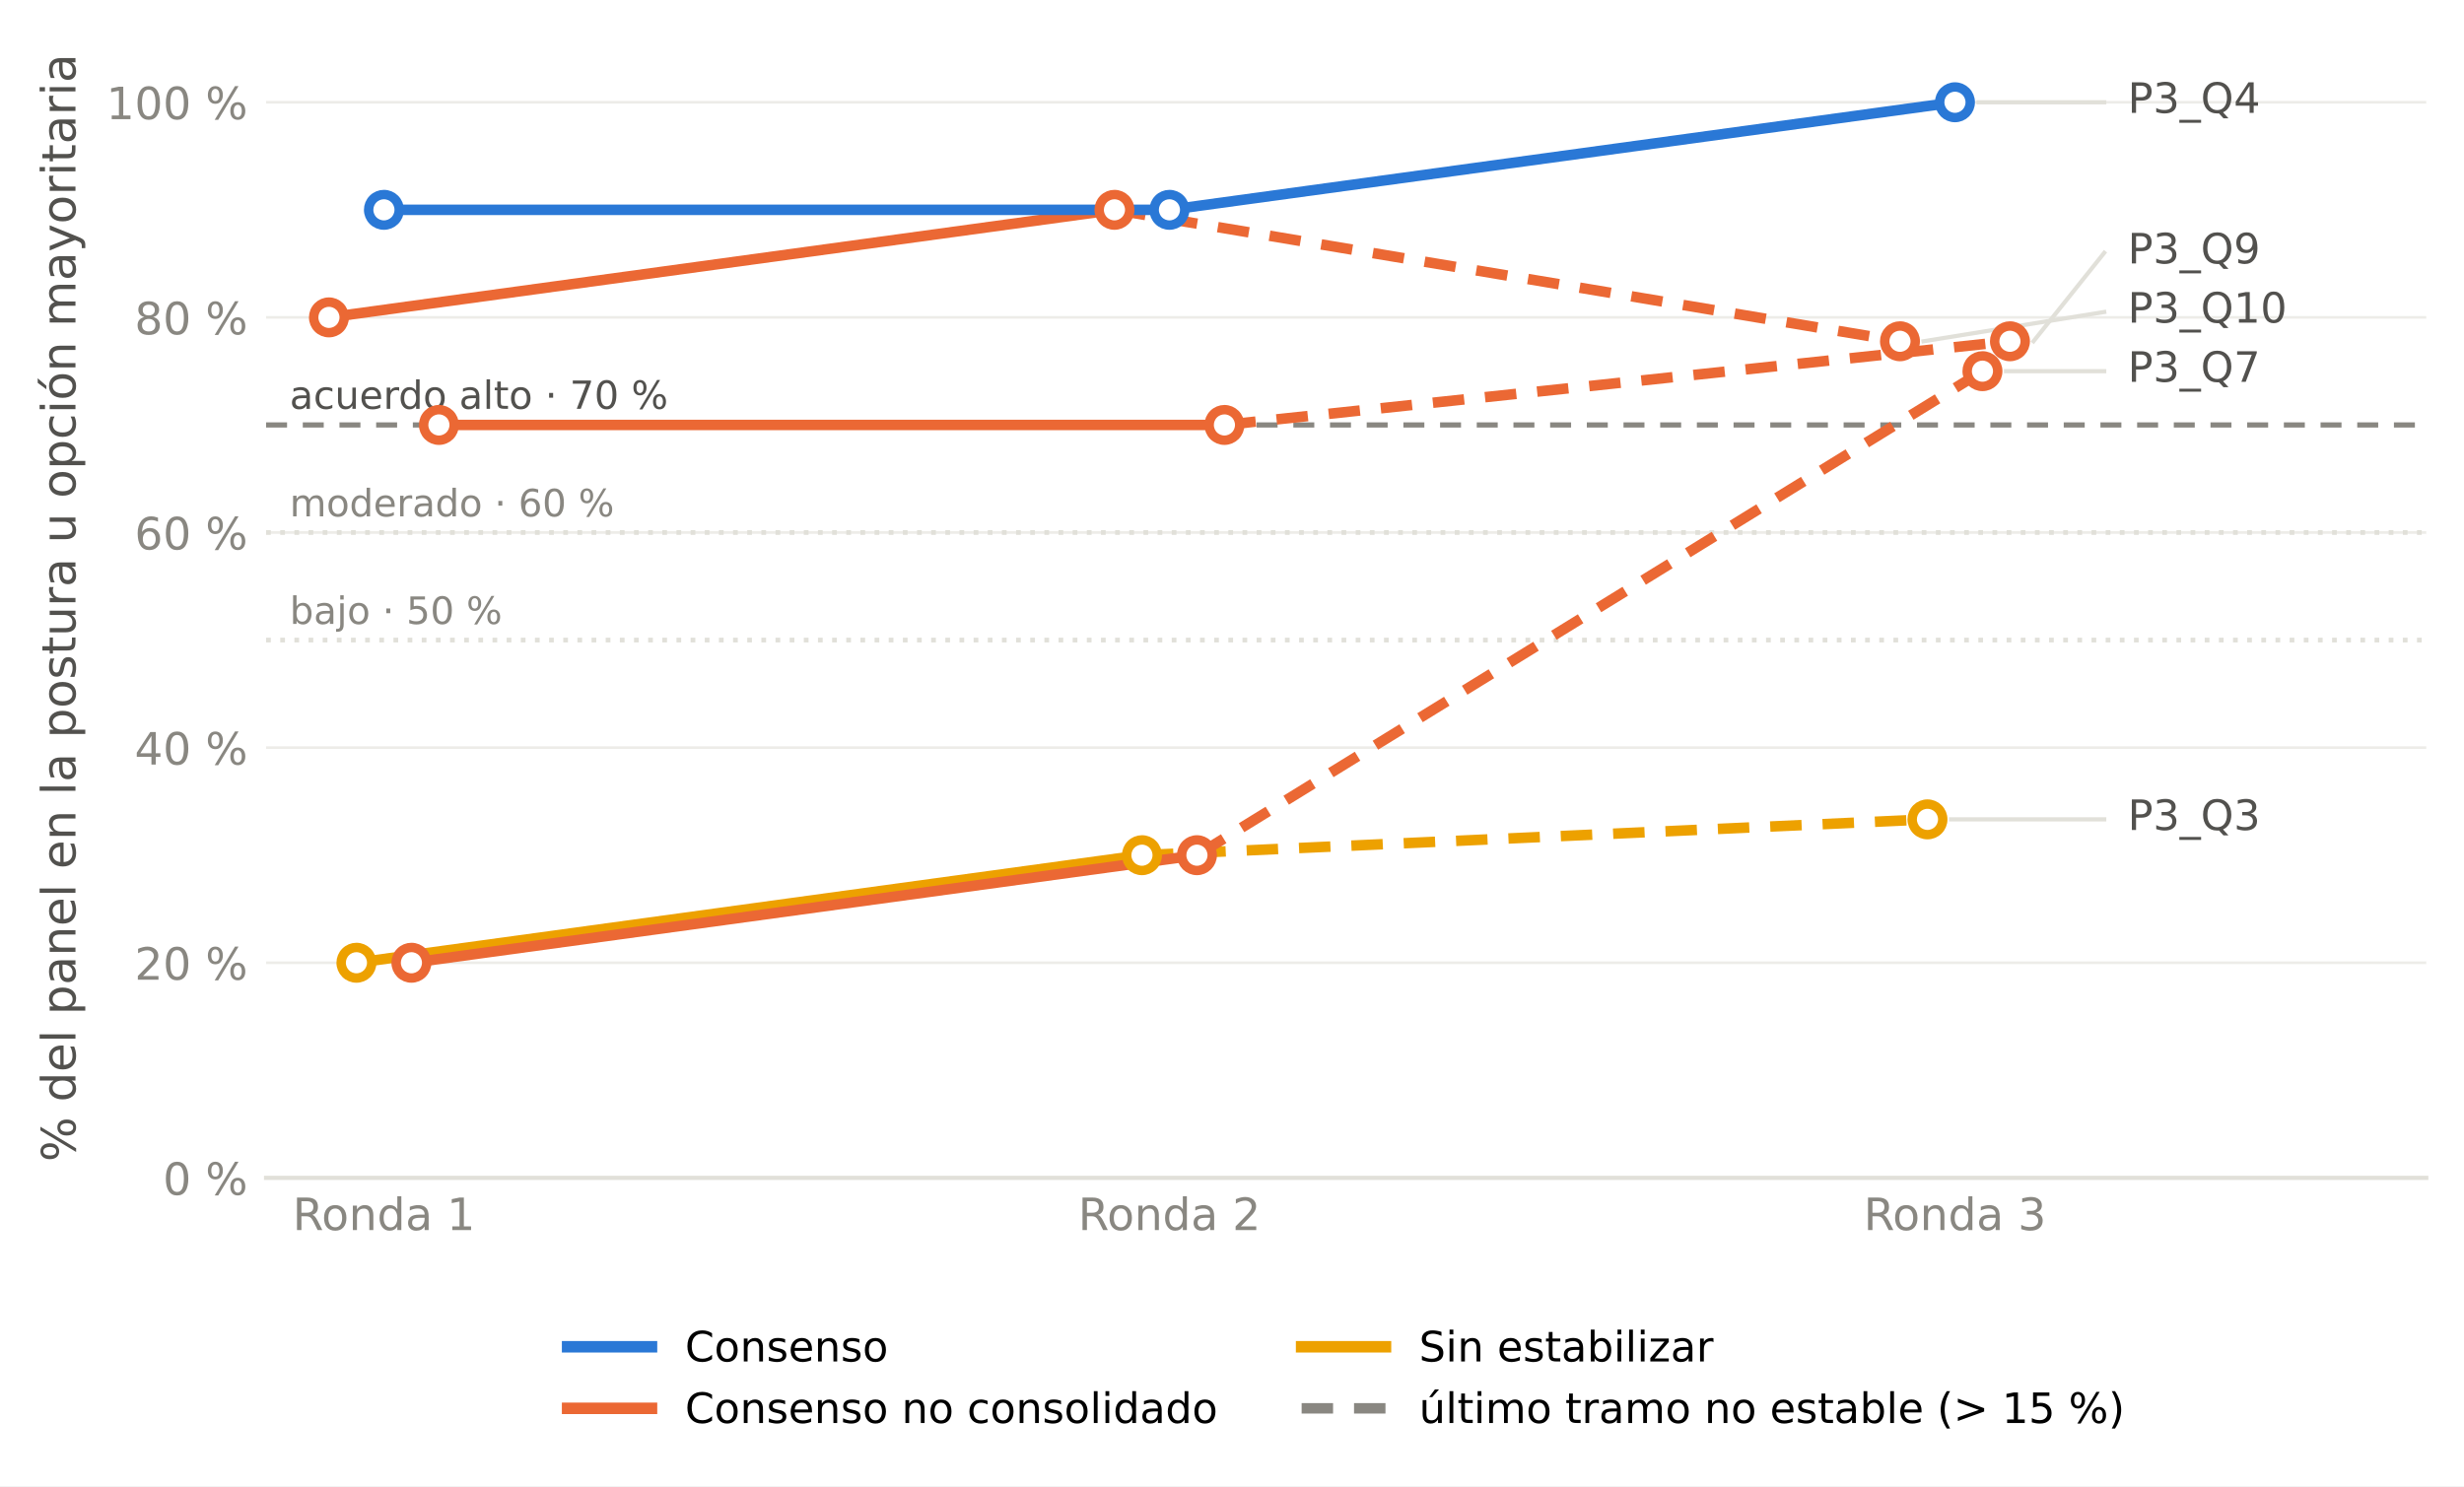
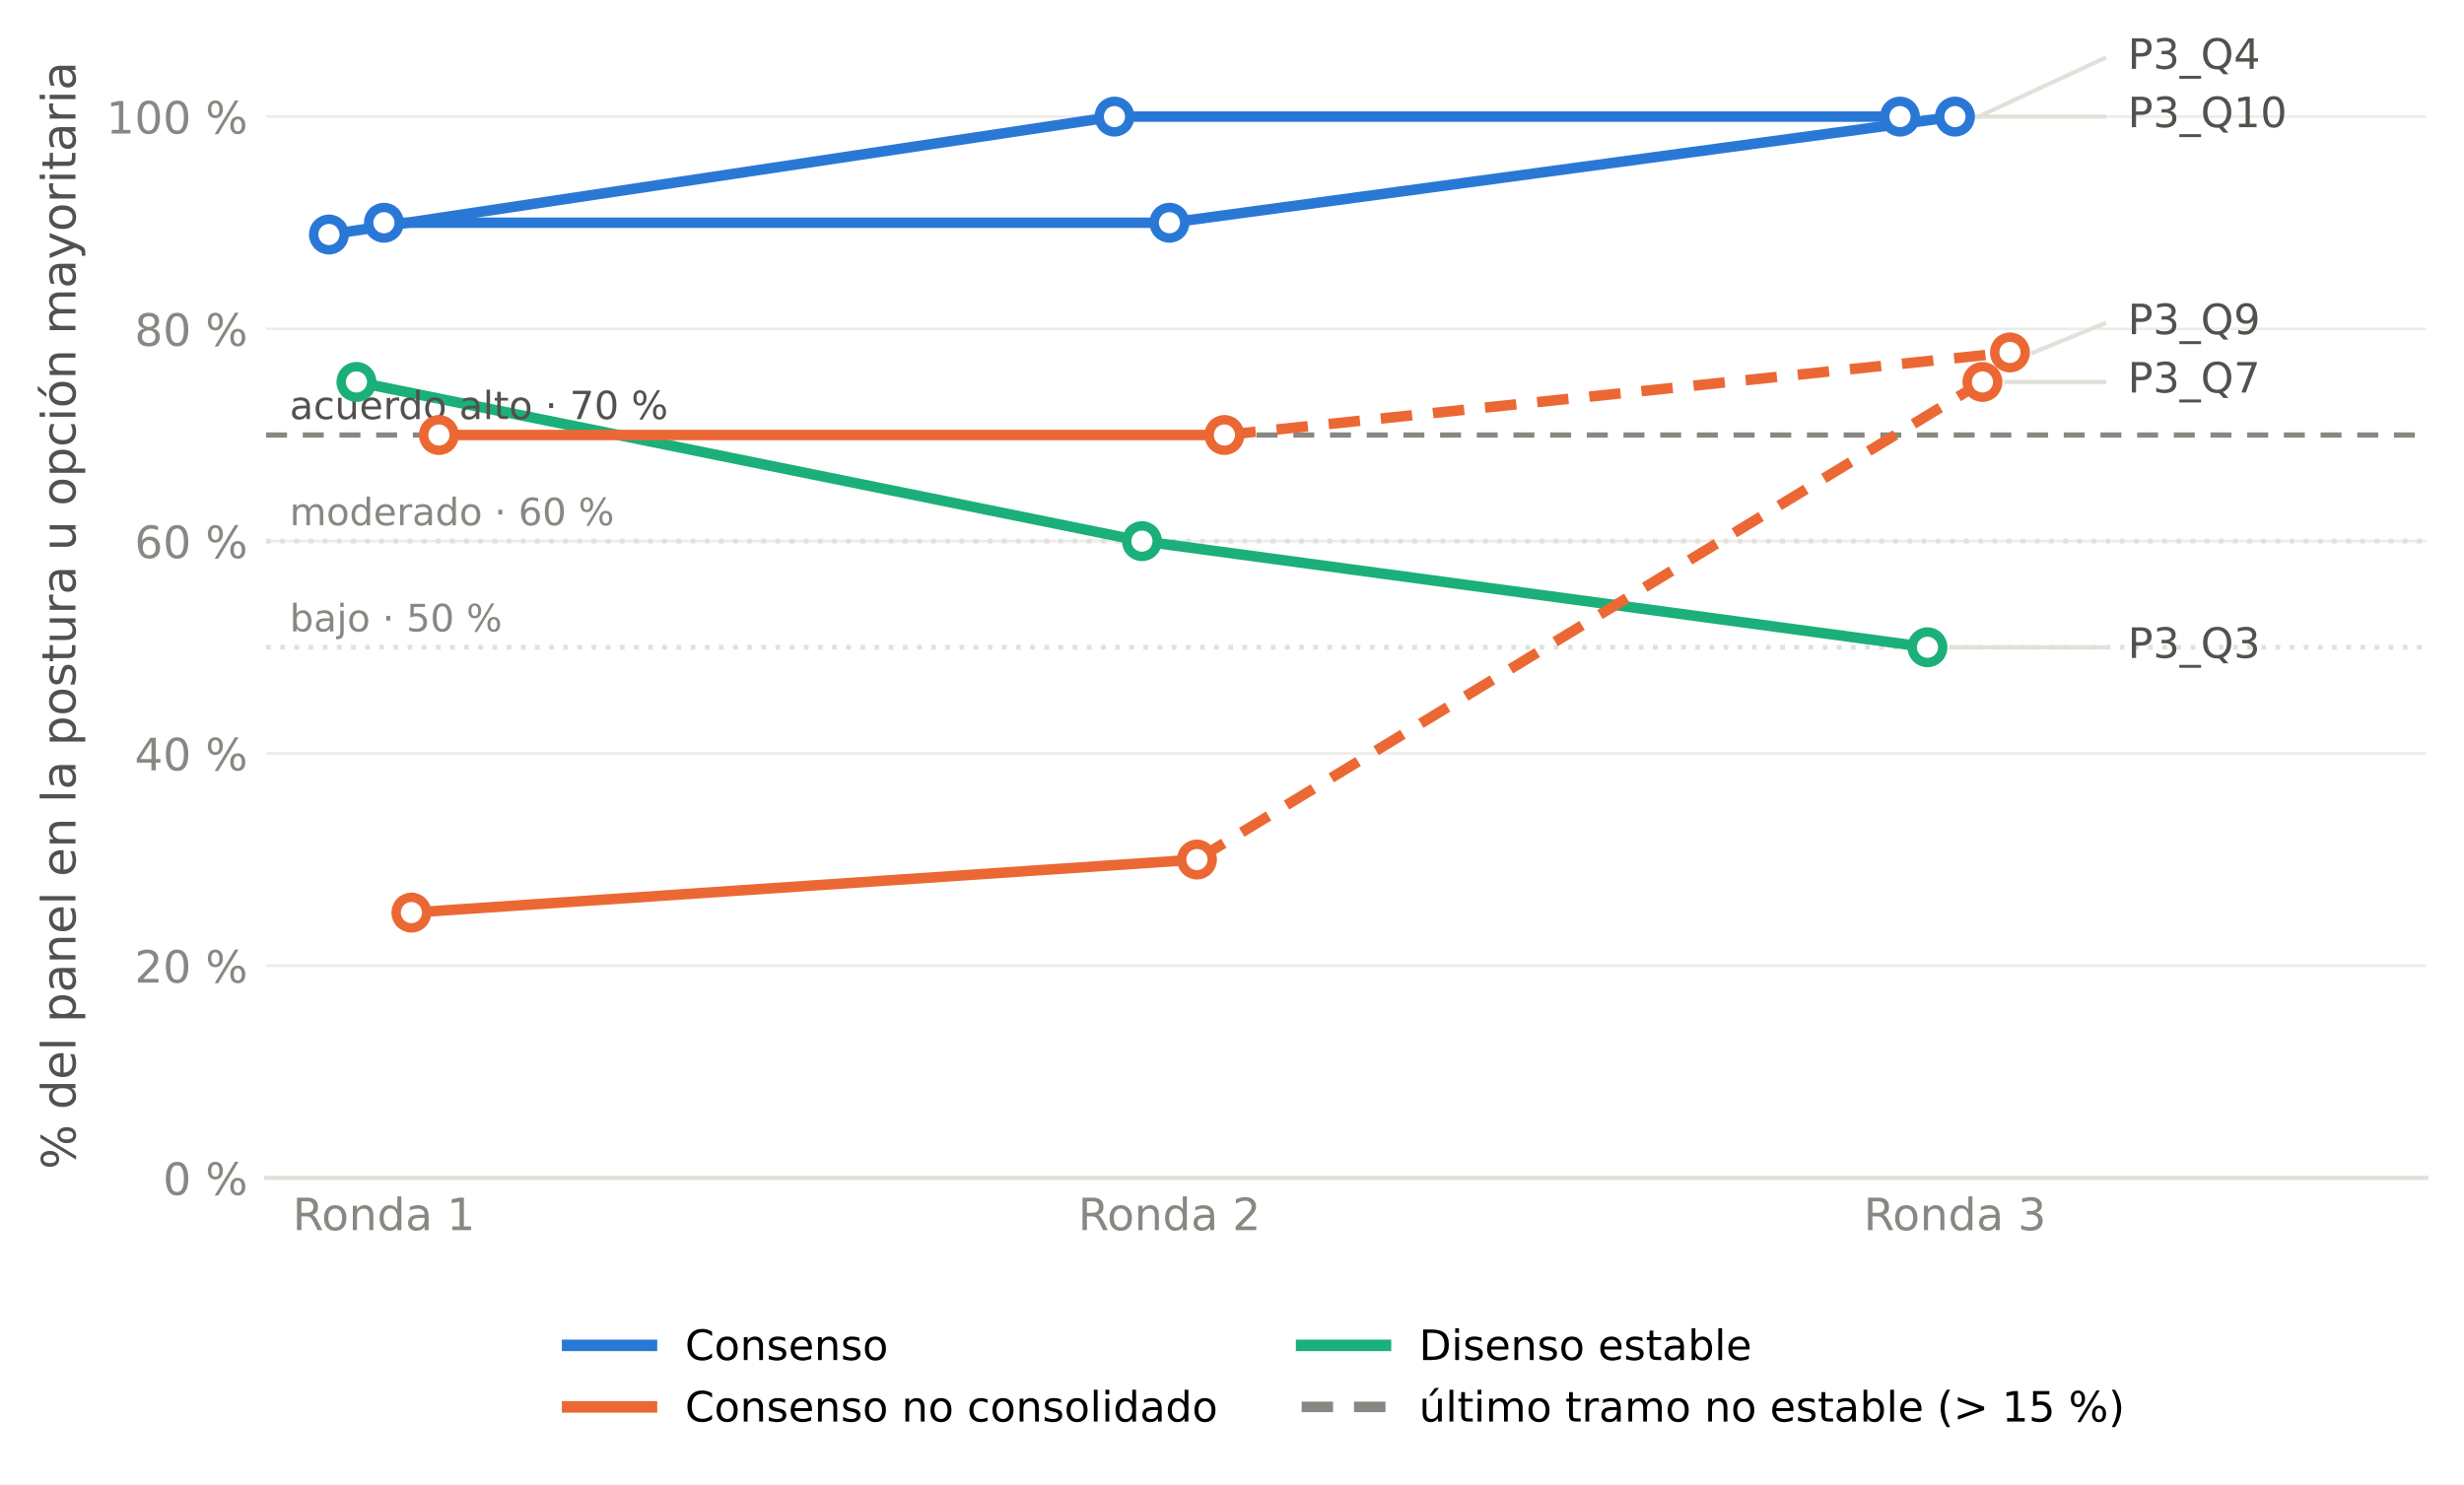
- <svg xmlns="http://www.w3.org/2000/svg" xmlns:xlink="http://www.w3.org/1999/xlink" width="470.142pt" height="283.627pt" viewBox="0 0 470.142 283.627" version="1.1">
+ <svg xmlns="http://www.w3.org/2000/svg" xmlns:xlink="http://www.w3.org/1999/xlink" width="470.142pt" height="283.358pt" viewBox="0 0 470.142 283.358" version="1.1">
  <defs>
    <style type="text/css">*{stroke-linejoin: round; stroke-linecap: butt}</style>
  </defs>
  <g id="figure_1">
    <g id="patch_1">
-       <path d="M 0 283.627  L 470.142 283.627  L 470.142 0  L 0 0  z " style="fill: #ffffff" />
+       <path d="M 0 283.358  L 470.142 283.358  L 470.142 0  L 0 0  z " style="fill: #ffffff" />
    </g>
    <g id="axes_1">
      <g id="patch_2">
-         <path d="M 50.772 224.784  L 462.942 224.784  L 462.942 7.2  L 50.772 7.2  z " style="fill: #ffffff" />
+         <path d="M 50.772 224.803  L 462.942 224.803  L 462.942 10.099  L 50.772 10.099  z " style="fill: #ffffff" />
      </g>
      <g id="matplotlib.axis_1">
        <g id="xtick_1">
          <g id="line2d_1" />
          <g id="text_1">
-             <text style="font-size: 8.5px; font-family: 'DejaVu Sans', 'Helvetica', 'Arial', sans-serif; text-anchor: middle; fill: #898781" x="73.254" y="234.743" transform="rotate(-0 73.25442 234.7427)">Ronda 1</text>
+             <text style="font-size: 8.5px; font-family: 'DejaVu Sans', 'Helvetica', 'Arial', sans-serif; text-anchor: middle; fill: #898781" x="73.254" y="234.762" transform="rotate(-0 73.25442 234.7616)">Ronda 1</text>
          </g>
        </g>
        <g id="xtick_2">
          <g id="line2d_2" />
          <g id="text_2">
-             <text style="font-size: 8.5px; font-family: 'DejaVu Sans', 'Helvetica', 'Arial', sans-serif; text-anchor: middle; fill: #898781" x="223.134" y="234.743" transform="rotate(-0 223.1344 234.7427)">Ronda 2</text>
+             <text style="font-size: 8.5px; font-family: 'DejaVu Sans', 'Helvetica', 'Arial', sans-serif; text-anchor: middle; fill: #898781" x="223.134" y="234.762" transform="rotate(-0 223.1344 234.7616)">Ronda 2</text>
          </g>
        </g>
        <g id="xtick_3">
          <g id="line2d_3" />
          <g id="text_3">
-             <text style="font-size: 8.5px; font-family: 'DejaVu Sans', 'Helvetica', 'Arial', sans-serif; text-anchor: middle; fill: #898781" x="373.014" y="234.743" transform="rotate(-0 373.0144 234.7427)">Ronda 3</text>
+             <text style="font-size: 8.5px; font-family: 'DejaVu Sans', 'Helvetica', 'Arial', sans-serif; text-anchor: middle; fill: #898781" x="373.014" y="234.762" transform="rotate(-0 373.0144 234.7616)">Ronda 3</text>
          </g>
        </g>
      </g>
      <g id="matplotlib.axis_2">
        <g id="ytick_1">
          <g id="line2d_4">
-             <path d="M 50.772 224.784  L 462.942 224.784  " clip-path="url(#p28c684fca5)" style="fill: none; stroke: #e1e0d9; stroke-opacity: 0.6; stroke-width: 0.5; stroke-linecap: square" />
+             <path d="M 50.772 224.803  L 462.942 224.803  " clip-path="url(#pb20390ea40)" style="fill: none; stroke: #e1e0d9; stroke-opacity: 0.6; stroke-width: 0.5; stroke-linecap: square" />
          </g>
          <g id="line2d_5" />
          <g id="text_4">
-             <text style="font-size: 8.5px; font-family: 'DejaVu Sans', 'Helvetica', 'Arial', sans-serif; text-anchor: end; fill: #898781" x="47.272" y="228.013" transform="rotate(-0 47.27242 228.0133)">0 %</text>
+             <text style="font-size: 8.5px; font-family: 'DejaVu Sans', 'Helvetica', 'Arial', sans-serif; text-anchor: end; fill: #898781" x="47.272" y="228.032" transform="rotate(-0 47.27242 228.0322)">0 %</text>
          </g>
        </g>
        <g id="ytick_2">
          <g id="line2d_6">
-             <path d="M 50.772 183.73  L 462.942 183.73  " clip-path="url(#p28c684fca5)" style="fill: none; stroke: #e1e0d9; stroke-opacity: 0.6; stroke-width: 0.5; stroke-linecap: square" />
+             <path d="M 50.772 184.293  L 462.942 184.293  " clip-path="url(#pb20390ea40)" style="fill: none; stroke: #e1e0d9; stroke-opacity: 0.6; stroke-width: 0.5; stroke-linecap: square" />
          </g>
          <g id="line2d_7" />
          <g id="text_5">
-             <text style="font-size: 8.5px; font-family: 'DejaVu Sans', 'Helvetica', 'Arial', sans-serif; text-anchor: end; fill: #898781" x="47.272" y="186.96" transform="rotate(-0 47.27242 186.9598)">20 %</text>
+             <text style="font-size: 8.5px; font-family: 'DejaVu Sans', 'Helvetica', 'Arial', sans-serif; text-anchor: end; fill: #898781" x="47.272" y="187.522" transform="rotate(-0 47.27242 187.5221)">20 %</text>
          </g>
        </g>
        <g id="ytick_3">
          <g id="line2d_8">
-             <path d="M 50.772 142.677  L 462.942 142.677  " clip-path="url(#p28c684fca5)" style="fill: none; stroke: #e1e0d9; stroke-opacity: 0.6; stroke-width: 0.5; stroke-linecap: square" />
+             <path d="M 50.772 143.783  L 462.942 143.783  " clip-path="url(#pb20390ea40)" style="fill: none; stroke: #e1e0d9; stroke-opacity: 0.6; stroke-width: 0.5; stroke-linecap: square" />
          </g>
          <g id="line2d_9" />
          <g id="text_6">
-             <text style="font-size: 8.5px; font-family: 'DejaVu Sans', 'Helvetica', 'Arial', sans-serif; text-anchor: end; fill: #898781" x="47.272" y="145.906" transform="rotate(-0 47.27242 145.9062)">40 %</text>
+             <text style="font-size: 8.5px; font-family: 'DejaVu Sans', 'Helvetica', 'Arial', sans-serif; text-anchor: end; fill: #898781" x="47.272" y="147.012" transform="rotate(-0 47.27242 147.0119)">40 %</text>
          </g>
        </g>
        <g id="ytick_4">
          <g id="line2d_10">
-             <path d="M 50.772 101.623  L 462.942 101.623  " clip-path="url(#p28c684fca5)" style="fill: none; stroke: #e1e0d9; stroke-opacity: 0.6; stroke-width: 0.5; stroke-linecap: square" />
+             <path d="M 50.772 103.272  L 462.942 103.272  " clip-path="url(#pb20390ea40)" style="fill: none; stroke: #e1e0d9; stroke-opacity: 0.6; stroke-width: 0.5; stroke-linecap: square" />
          </g>
          <g id="line2d_11" />
          <g id="text_7">
-             <text style="font-size: 8.5px; font-family: 'DejaVu Sans', 'Helvetica', 'Arial', sans-serif; text-anchor: end; fill: #898781" x="47.272" y="104.853" transform="rotate(-0 47.27242 104.8526)">60 %</text>
+             <text style="font-size: 8.5px; font-family: 'DejaVu Sans', 'Helvetica', 'Arial', sans-serif; text-anchor: end; fill: #898781" x="47.272" y="106.502" transform="rotate(-0 47.27242 106.5018)">60 %</text>
          </g>
        </g>
        <g id="ytick_5">
          <g id="line2d_12">
-             <path d="M 50.772 60.57  L 462.942 60.57  " clip-path="url(#p28c684fca5)" style="fill: none; stroke: #e1e0d9; stroke-opacity: 0.6; stroke-width: 0.5; stroke-linecap: square" />
+             <path d="M 50.772 62.762  L 462.942 62.762  " clip-path="url(#pb20390ea40)" style="fill: none; stroke: #e1e0d9; stroke-opacity: 0.6; stroke-width: 0.5; stroke-linecap: square" />
          </g>
          <g id="line2d_13" />
          <g id="text_8">
-             <text style="font-size: 8.5px; font-family: 'DejaVu Sans', 'Helvetica', 'Arial', sans-serif; text-anchor: end; fill: #898781" x="47.272" y="63.799" transform="rotate(-0 47.27242 63.799)">80 %</text>
+             <text style="font-size: 8.5px; font-family: 'DejaVu Sans', 'Helvetica', 'Arial', sans-serif; text-anchor: end; fill: #898781" x="47.272" y="65.992" transform="rotate(-0 47.27242 65.99165)">80 %</text>
          </g>
        </g>
        <g id="ytick_6">
          <g id="line2d_14">
-             <path d="M 50.772 19.516  L 462.942 19.516  " clip-path="url(#p28c684fca5)" style="fill: none; stroke: #e1e0d9; stroke-opacity: 0.6; stroke-width: 0.5; stroke-linecap: square" />
+             <path d="M 50.772 22.252  L 462.942 22.252  " clip-path="url(#pb20390ea40)" style="fill: none; stroke: #e1e0d9; stroke-opacity: 0.6; stroke-width: 0.5; stroke-linecap: square" />
          </g>
          <g id="line2d_15" />
          <g id="text_9">
-             <text style="font-size: 8.5px; font-family: 'DejaVu Sans', 'Helvetica', 'Arial', sans-serif; text-anchor: end; fill: #898781" x="47.272" y="22.745" transform="rotate(-0 47.27242 22.74541)">100 %</text>
+             <text style="font-size: 8.5px; font-family: 'DejaVu Sans', 'Helvetica', 'Arial', sans-serif; text-anchor: end; fill: #898781" x="47.272" y="25.482" transform="rotate(-0 47.27242 25.4815)">100 %</text>
          </g>
        </g>
        <g id="text_10">
-           <text style="font-size: 9px; font-family: 'DejaVu Sans', 'Helvetica', 'Arial', sans-serif; text-anchor: middle; fill: #52514e" x="14.399" y="115.992" transform="rotate(-90 14.39859 115.992)">% del panel en la postura u opción mayoritaria</text>
+           <text style="font-size: 9px; font-family: 'DejaVu Sans', 'Helvetica', 'Arial', sans-serif; text-anchor: middle; fill: #52514e" x="14.399" y="117.451" transform="rotate(-90 14.39859 117.451)">% del panel en la postura u opción mayoritaria</text>
        </g>
      </g>
      <g id="line2d_16">
-         <path d="M 50.772 81.096  L 462.942 81.096  " clip-path="url(#p28c684fca5)" style="fill: none; stroke-dasharray: 4,3; stroke-dashoffset: 0; stroke: #898781" />
+         <path d="M 50.772 83.017  L 462.942 83.017  " clip-path="url(#pb20390ea40)" style="fill: none; stroke-dasharray: 4,3; stroke-dashoffset: 0; stroke: #898781" />
      </g>
      <g id="line2d_17">
-         <path d="M 50.772 101.623  L 462.942 101.623  " clip-path="url(#p28c684fca5)" style="fill: none; stroke-dasharray: 0.9,1.8; stroke-dashoffset: 0; stroke: #e1e0d9; stroke-width: 0.9" />
+         <path d="M 50.772 103.272  L 462.942 103.272  " clip-path="url(#pb20390ea40)" style="fill: none; stroke-dasharray: 0.9,1.8; stroke-dashoffset: 0; stroke: #e1e0d9; stroke-width: 0.9" />
      </g>
      <g id="line2d_18">
-         <path d="M 50.772 122.15  L 462.942 122.15  " clip-path="url(#p28c684fca5)" style="fill: none; stroke-dasharray: 0.9,1.8; stroke-dashoffset: 0; stroke: #e1e0d9; stroke-width: 0.9" />
+         <path d="M 50.772 123.528  L 462.942 123.528  " clip-path="url(#pb20390ea40)" style="fill: none; stroke-dasharray: 0.9,1.8; stroke-dashoffset: 0; stroke: #e1e0d9; stroke-width: 0.9" />
      </g>
      <g id="line2d_19">
-         <path d="M 372.265 156.368  L 401.492 156.368  " clip-path="url(#p28c684fca5)" style="fill: none; stroke: #e1e0d9; stroke-width: 0.8; stroke-linecap: square" />
+         <path d="M 372.265 123.528  L 401.492 123.528  " clip-path="url(#pb20390ea40)" style="fill: none; stroke: #e1e0d9; stroke-width: 0.8; stroke-linecap: square" />
      </g>
      <g id="line2d_20">
-         <path d="M 382.757 70.833  L 401.492 70.833  " clip-path="url(#p28c684fca5)" style="fill: none; stroke: #e1e0d9; stroke-width: 0.8; stroke-linecap: square" />
+         <path d="M 382.757 72.89  L 401.492 72.89  " clip-path="url(#pb20390ea40)" style="fill: none; stroke: #e1e0d9; stroke-width: 0.8; stroke-linecap: square" />
      </g>
      <g id="line2d_21">
-         <path d="M 367.019 65.127  L 401.492 59.543  " clip-path="url(#p28c684fca5)" style="fill: none; stroke: #e1e0d9; stroke-width: 0.8; stroke-linecap: square" />
+         <path d="M 388.002 67.259  L 401.492 61.75  " clip-path="url(#pb20390ea40)" style="fill: none; stroke: #e1e0d9; stroke-width: 0.8; stroke-linecap: square" />
      </g>
      <g id="line2d_22">
-         <path d="M 388.002 65.127  L 401.492 48.254  " clip-path="url(#p28c684fca5)" style="fill: none; stroke: #e1e0d9; stroke-width: 0.8; stroke-linecap: square" />
+         <path d="M 367.019 22.252  L 401.492 22.252  " clip-path="url(#pb20390ea40)" style="fill: none; stroke: #e1e0d9; stroke-width: 0.8; stroke-linecap: square" />
      </g>
      <g id="line2d_23">
-         <path d="M 377.511 19.516  L 401.492 19.516  " clip-path="url(#p28c684fca5)" style="fill: none; stroke: #e1e0d9; stroke-width: 0.8; stroke-linecap: square" />
+         <path d="M 377.511 22.252  L 401.492 11.112  " clip-path="url(#pb20390ea40)" style="fill: none; stroke: #e1e0d9; stroke-width: 0.8; stroke-linecap: square" />
      </g>
      <g id="patch_3">
-         <path d="M 50.772 224.784  L 462.942 224.784  " style="fill: none; stroke: #e1e0d9; stroke-width: 0.8; stroke-linejoin: miter; stroke-linecap: square" />
+         <path d="M 50.772 224.803  L 462.942 224.803  " style="fill: none; stroke: #e1e0d9; stroke-width: 0.8; stroke-linejoin: miter; stroke-linecap: square" />
      </g>
      <g id="line2d_24">
-         <path d="M 62.763 60.57  L 212.643 40.043  " clip-path="url(#p28c684fca5)" style="fill: none; stroke: #eb6834; stroke-width: 2; stroke-linecap: square" />
+         <path d="M 62.763 44.756  L 212.643 22.252  " clip-path="url(#pb20390ea40)" style="fill: none; stroke: #2a78d6; stroke-width: 2; stroke-linecap: square" />
      </g>
      <g id="line2d_25">
-         <path d="M 212.643 40.043  L 362.523 65.127  " clip-path="url(#p28c684fca5)" style="fill: none; stroke-dasharray: 6,4; stroke-dashoffset: 0; stroke: #eb6834; stroke-width: 2" />
+         <path d="M 212.643 22.252  L 362.523 22.252  " clip-path="url(#pb20390ea40)" style="fill: none; stroke: #2a78d6; stroke-width: 2; stroke-linecap: square" />
      </g>
      <g id="line2d_26">
-         <path d="M 68.009 183.73  L 217.889 163.204  " clip-path="url(#p28c684fca5)" style="fill: none; stroke: #eda100; stroke-width: 2; stroke-linecap: square" />
+         <path d="M 68.009 72.89  L 217.889 103.272  " clip-path="url(#pb20390ea40)" style="fill: none; stroke: #1baf7a; stroke-width: 2; stroke-linecap: square" />
      </g>
      <g id="line2d_27">
-         <path d="M 217.889 163.204  L 367.769 156.368  " clip-path="url(#p28c684fca5)" style="fill: none; stroke-dasharray: 6,4; stroke-dashoffset: 0; stroke: #eda100; stroke-width: 2" />
+         <path d="M 217.889 103.272  L 367.769 123.528  " clip-path="url(#pb20390ea40)" style="fill: none; stroke: #1baf7a; stroke-width: 2; stroke-linecap: square" />
      </g>
      <g id="line2d_28">
-         <path d="M 73.254 40.043  L 223.134 40.043  " clip-path="url(#p28c684fca5)" style="fill: none; stroke: #2a78d6; stroke-width: 2; stroke-linecap: square" />
+         <path d="M 73.254 42.507  L 223.134 42.507  " clip-path="url(#pb20390ea40)" style="fill: none; stroke: #2a78d6; stroke-width: 2; stroke-linecap: square" />
      </g>
      <g id="line2d_29">
-         <path d="M 223.134 40.043  L 373.014 19.516  " clip-path="url(#p28c684fca5)" style="fill: none; stroke: #2a78d6; stroke-width: 2; stroke-linecap: square" />
+         <path d="M 223.134 42.507  L 373.014 22.252  " clip-path="url(#pb20390ea40)" style="fill: none; stroke: #2a78d6; stroke-width: 2; stroke-linecap: square" />
      </g>
      <g id="line2d_30">
-         <path d="M 78.5 183.73  L 228.38 163.204  " clip-path="url(#p28c684fca5)" style="fill: none; stroke: #eb6834; stroke-width: 2; stroke-linecap: square" />
+         <path d="M 78.5 174.165  L 228.38 164.038  " clip-path="url(#pb20390ea40)" style="fill: none; stroke: #eb6834; stroke-width: 2; stroke-linecap: square" />
      </g>
      <g id="line2d_31">
-         <path d="M 228.38 163.204  L 378.26 70.833  " clip-path="url(#p28c684fca5)" style="fill: none; stroke-dasharray: 6,4; stroke-dashoffset: 0; stroke: #eb6834; stroke-width: 2" />
+         <path d="M 228.38 164.038  L 378.26 72.89  " clip-path="url(#pb20390ea40)" style="fill: none; stroke-dasharray: 6,4; stroke-dashoffset: 0; stroke: #eb6834; stroke-width: 2" />
      </g>
      <g id="line2d_32">
-         <path d="M 83.746 81.096  L 233.626 81.096  " clip-path="url(#p28c684fca5)" style="fill: none; stroke: #eb6834; stroke-width: 2; stroke-linecap: square" />
+         <path d="M 83.746 83.017  L 233.626 83.017  " clip-path="url(#pb20390ea40)" style="fill: none; stroke: #eb6834; stroke-width: 2; stroke-linecap: square" />
      </g>
      <g id="line2d_33">
-         <path d="M 233.626 81.096  L 383.506 65.127  " clip-path="url(#p28c684fca5)" style="fill: none; stroke-dasharray: 6,4; stroke-dashoffset: 0; stroke: #eb6834; stroke-width: 2" />
+         <path d="M 233.626 83.017  L 383.506 67.259  " clip-path="url(#pb20390ea40)" style="fill: none; stroke-dasharray: 6,4; stroke-dashoffset: 0; stroke: #eb6834; stroke-width: 2" />
      </g>
      <g id="text_11">
-         <text style="font-size: 8px; font-family: 'DejaVu Sans', 'Helvetica', 'Arial', sans-serif; text-anchor: start; fill: #52514e" x="405.988" y="158.394" transform="rotate(-0 405.988 158.3938)">P3_Q3</text>
+         <text style="font-size: 8px; font-family: 'DejaVu Sans', 'Helvetica', 'Arial', sans-serif; text-anchor: start; fill: #52514e" x="405.988" y="125.553" transform="rotate(-0 405.988 125.5532)">P3_Q3</text>
      </g>
      <g id="text_12">
-         <text style="font-size: 8px; font-family: 'DejaVu Sans', 'Helvetica', 'Arial', sans-serif; text-anchor: start; fill: #52514e" x="405.988" y="72.859" transform="rotate(-0 405.988 72.85868)">P3_Q7</text>
+         <text style="font-size: 8px; font-family: 'DejaVu Sans', 'Helvetica', 'Arial', sans-serif; text-anchor: start; fill: #52514e" x="405.988" y="74.915" transform="rotate(-0 405.988 74.91548)">P3_Q7</text>
      </g>
      <g id="text_13">
-         <text style="font-size: 8px; font-family: 'DejaVu Sans', 'Helvetica', 'Arial', sans-serif; text-anchor: start; fill: #52514e" x="405.988" y="61.569" transform="rotate(-0 405.988 61.56895)">P3_Q10</text>
+         <text style="font-size: 8px; font-family: 'DejaVu Sans', 'Helvetica', 'Arial', sans-serif; text-anchor: start; fill: #52514e" x="405.988" y="63.775" transform="rotate(-0 405.988 63.77519)">P3_Q9</text>
      </g>
      <g id="text_14">
-         <text style="font-size: 8px; font-family: 'DejaVu Sans', 'Helvetica', 'Arial', sans-serif; text-anchor: start; fill: #52514e" x="405.988" y="50.279" transform="rotate(-0 405.988 50.27921)">P3_Q9</text>
+         <text style="font-size: 8px; font-family: 'DejaVu Sans', 'Helvetica', 'Arial', sans-serif; text-anchor: start; fill: #52514e" x="405.988" y="24.278" transform="rotate(-0 405.988 24.27779)">P3_Q10</text>
      </g>
      <g id="text_15">
-         <text style="font-size: 8px; font-family: 'DejaVu Sans', 'Helvetica', 'Arial', sans-serif; text-anchor: start; fill: #52514e" x="405.988" y="21.542" transform="rotate(-0 405.988 21.5417)">P3_Q4</text>
+         <text style="font-size: 8px; font-family: 'DejaVu Sans', 'Helvetica', 'Arial', sans-serif; text-anchor: start; fill: #52514e" x="405.988" y="13.137" transform="rotate(-0 405.988 13.1375)">P3_Q4</text>
      </g>
      <g id="text_16">
-         <text style="font-size: 7.4px; font-family: 'DejaVu Sans', 'Helvetica', 'Arial', sans-serif; text-anchor: start; fill: #52514e" x="55.269" y="78.017" transform="rotate(-0 55.26882 78.01743)">acuerdo alto · 70 %</text>
+         <text style="font-size: 7.4px; font-family: 'DejaVu Sans', 'Helvetica', 'Arial', sans-serif; text-anchor: start; fill: #52514e" x="55.269" y="79.979" transform="rotate(-0 55.26882 79.97913)">acuerdo alto · 70 %</text>
      </g>
      <g id="text_17">
-         <text style="font-size: 7.2px; font-family: 'DejaVu Sans', 'Helvetica', 'Arial', sans-serif; text-anchor: start; fill: #898781" x="55.269" y="98.544" transform="rotate(-0 55.26882 98.54423)">moderado · 60 %</text>
+         <text style="font-size: 7.2px; font-family: 'DejaVu Sans', 'Helvetica', 'Arial', sans-serif; text-anchor: start; fill: #898781" x="55.269" y="100.234" transform="rotate(-0 55.26882 100.2342)">moderado · 60 %</text>
      </g>
      <g id="text_18">
-         <text style="font-size: 7.2px; font-family: 'DejaVu Sans', 'Helvetica', 'Arial', sans-serif; text-anchor: start; fill: #898781" x="55.269" y="119.071" transform="rotate(-0 55.26882 119.071)">bajo · 50 %</text>
+         <text style="font-size: 7.2px; font-family: 'DejaVu Sans', 'Helvetica', 'Arial', sans-serif; text-anchor: start; fill: #898781" x="55.269" y="120.489" transform="rotate(-0 55.26882 120.4893)">bajo · 50 %</text>
      </g>
      <g id="PathCollection_1">
        <defs>
-           <path id="m87a9817525" d="M 0 2.915  C 0.773 2.915 1.515 2.608 2.062 2.062  C 2.608 1.515 2.915 0.773 2.915 0  C 2.915 -0.773 2.608 -1.515 2.062 -2.062  C 1.515 -2.608 0.773 -2.915 0 -2.915  C -0.773 -2.915 -1.515 -2.608 -2.062 -2.062  C -2.608 -1.515 -2.915 -0.773 -2.915 0  C -2.915 0.773 -2.608 1.515 -2.062 2.062  C -1.515 2.608 -0.773 2.915 0 2.915  z " style="stroke: #eb6834; stroke-width: 1.8" />
+           <path id="mc0502aa62c" d="M 0 2.915  C 0.773 2.915 1.515 2.608 2.062 2.062  C 2.608 1.515 2.915 0.773 2.915 0  C 2.915 -0.773 2.608 -1.515 2.062 -2.062  C 1.515 -2.608 0.773 -2.915 0 -2.915  C -0.773 -2.915 -1.515 -2.608 -2.062 -2.062  C -2.608 -1.515 -2.915 -0.773 -2.915 0  C -2.915 0.773 -2.608 1.515 -2.062 2.062  C -1.515 2.608 -0.773 2.915 0 2.915  z " style="stroke: #2a78d6; stroke-width: 1.8" />
        </defs>
-         <g clip-path="url(#p28c684fca5)">
-           <use xlink:href="#m87a9817525" x="62.763" y="60.57" style="fill: #ffffff; stroke: #eb6834; stroke-width: 1.8" />
-           <use xlink:href="#m87a9817525" x="212.643" y="40.043" style="fill: #ffffff; stroke: #eb6834; stroke-width: 1.8" />
-           <use xlink:href="#m87a9817525" x="362.523" y="65.127" style="fill: #ffffff; stroke: #eb6834; stroke-width: 1.8" />
+         <g clip-path="url(#pb20390ea40)">
+           <use xlink:href="#mc0502aa62c" x="62.763" y="44.756" style="fill: #ffffff; stroke: #2a78d6; stroke-width: 1.8" />
+           <use xlink:href="#mc0502aa62c" x="212.643" y="22.252" style="fill: #ffffff; stroke: #2a78d6; stroke-width: 1.8" />
+           <use xlink:href="#mc0502aa62c" x="362.523" y="22.252" style="fill: #ffffff; stroke: #2a78d6; stroke-width: 1.8" />
        </g>
      </g>
      <g id="PathCollection_2">
        <defs>
-           <path id="m88433a077f" d="M 0 2.915  C 0.773 2.915 1.515 2.608 2.062 2.062  C 2.608 1.515 2.915 0.773 2.915 0  C 2.915 -0.773 2.608 -1.515 2.062 -2.062  C 1.515 -2.608 0.773 -2.915 0 -2.915  C -0.773 -2.915 -1.515 -2.608 -2.062 -2.062  C -2.608 -1.515 -2.915 -0.773 -2.915 0  C -2.915 0.773 -2.608 1.515 -2.062 2.062  C -1.515 2.608 -0.773 2.915 0 2.915  z " style="stroke: #eda100; stroke-width: 1.8" />
+           <path id="meb49c7892d" d="M 0 2.915  C 0.773 2.915 1.515 2.608 2.062 2.062  C 2.608 1.515 2.915 0.773 2.915 0  C 2.915 -0.773 2.608 -1.515 2.062 -2.062  C 1.515 -2.608 0.773 -2.915 0 -2.915  C -0.773 -2.915 -1.515 -2.608 -2.062 -2.062  C -2.608 -1.515 -2.915 -0.773 -2.915 0  C -2.915 0.773 -2.608 1.515 -2.062 2.062  C -1.515 2.608 -0.773 2.915 0 2.915  z " style="stroke: #1baf7a; stroke-width: 1.8" />
        </defs>
-         <g clip-path="url(#p28c684fca5)">
-           <use xlink:href="#m88433a077f" x="68.009" y="183.73" style="fill: #ffffff; stroke: #eda100; stroke-width: 1.8" />
-           <use xlink:href="#m88433a077f" x="217.889" y="163.204" style="fill: #ffffff; stroke: #eda100; stroke-width: 1.8" />
-           <use xlink:href="#m88433a077f" x="367.769" y="156.368" style="fill: #ffffff; stroke: #eda100; stroke-width: 1.8" />
+         <g clip-path="url(#pb20390ea40)">
+           <use xlink:href="#meb49c7892d" x="68.009" y="72.89" style="fill: #ffffff; stroke: #1baf7a; stroke-width: 1.8" />
+           <use xlink:href="#meb49c7892d" x="217.889" y="103.272" style="fill: #ffffff; stroke: #1baf7a; stroke-width: 1.8" />
+           <use xlink:href="#meb49c7892d" x="367.769" y="123.528" style="fill: #ffffff; stroke: #1baf7a; stroke-width: 1.8" />
        </g>
      </g>
      <g id="PathCollection_3">
+         <g clip-path="url(#pb20390ea40)">
+           <use xlink:href="#mc0502aa62c" x="73.254" y="42.507" style="fill: #ffffff; stroke: #2a78d6; stroke-width: 1.8" />
+           <use xlink:href="#mc0502aa62c" x="223.134" y="42.507" style="fill: #ffffff; stroke: #2a78d6; stroke-width: 1.8" />
+           <use xlink:href="#mc0502aa62c" x="373.014" y="22.252" style="fill: #ffffff; stroke: #2a78d6; stroke-width: 1.8" />
+         </g>
+       </g>
+       <g id="PathCollection_4">
        <defs>
-           <path id="m356f7ad314" d="M 0 2.915  C 0.773 2.915 1.515 2.608 2.062 2.062  C 2.608 1.515 2.915 0.773 2.915 0  C 2.915 -0.773 2.608 -1.515 2.062 -2.062  C 1.515 -2.608 0.773 -2.915 0 -2.915  C -0.773 -2.915 -1.515 -2.608 -2.062 -2.062  C -2.608 -1.515 -2.915 -0.773 -2.915 0  C -2.915 0.773 -2.608 1.515 -2.062 2.062  C -1.515 2.608 -0.773 2.915 0 2.915  z " style="stroke: #2a78d6; stroke-width: 1.8" />
+           <path id="m2c4087c863" d="M 0 2.915  C 0.773 2.915 1.515 2.608 2.062 2.062  C 2.608 1.515 2.915 0.773 2.915 0  C 2.915 -0.773 2.608 -1.515 2.062 -2.062  C 1.515 -2.608 0.773 -2.915 0 -2.915  C -0.773 -2.915 -1.515 -2.608 -2.062 -2.062  C -2.608 -1.515 -2.915 -0.773 -2.915 0  C -2.915 0.773 -2.608 1.515 -2.062 2.062  C -1.515 2.608 -0.773 2.915 0 2.915  z " style="stroke: #eb6834; stroke-width: 1.8" />
        </defs>
-         <g clip-path="url(#p28c684fca5)">
-           <use xlink:href="#m356f7ad314" x="73.254" y="40.043" style="fill: #ffffff; stroke: #2a78d6; stroke-width: 1.8" />
-           <use xlink:href="#m356f7ad314" x="223.134" y="40.043" style="fill: #ffffff; stroke: #2a78d6; stroke-width: 1.8" />
-           <use xlink:href="#m356f7ad314" x="373.014" y="19.516" style="fill: #ffffff; stroke: #2a78d6; stroke-width: 1.8" />
-         </g>
-       </g>
-       <g id="PathCollection_4">
-         <g clip-path="url(#p28c684fca5)">
-           <use xlink:href="#m87a9817525" x="78.5" y="183.73" style="fill: #ffffff; stroke: #eb6834; stroke-width: 1.8" />
-           <use xlink:href="#m87a9817525" x="228.38" y="163.204" style="fill: #ffffff; stroke: #eb6834; stroke-width: 1.8" />
-           <use xlink:href="#m87a9817525" x="378.26" y="70.833" style="fill: #ffffff; stroke: #eb6834; stroke-width: 1.8" />
+         <g clip-path="url(#pb20390ea40)">
+           <use xlink:href="#m2c4087c863" x="78.5" y="174.165" style="fill: #ffffff; stroke: #eb6834; stroke-width: 1.8" />
+           <use xlink:href="#m2c4087c863" x="228.38" y="164.038" style="fill: #ffffff; stroke: #eb6834; stroke-width: 1.8" />
+           <use xlink:href="#m2c4087c863" x="378.26" y="72.89" style="fill: #ffffff; stroke: #eb6834; stroke-width: 1.8" />
        </g>
      </g>
      <g id="PathCollection_5">
-         <g clip-path="url(#p28c684fca5)">
-           <use xlink:href="#m87a9817525" x="83.746" y="81.096" style="fill: #ffffff; stroke: #eb6834; stroke-width: 1.8" />
-           <use xlink:href="#m87a9817525" x="233.626" y="81.096" style="fill: #ffffff; stroke: #eb6834; stroke-width: 1.8" />
-           <use xlink:href="#m87a9817525" x="383.506" y="65.127" style="fill: #ffffff; stroke: #eb6834; stroke-width: 1.8" />
+         <g clip-path="url(#pb20390ea40)">
+           <use xlink:href="#m2c4087c863" x="83.746" y="83.017" style="fill: #ffffff; stroke: #eb6834; stroke-width: 1.8" />
+           <use xlink:href="#m2c4087c863" x="233.626" y="83.017" style="fill: #ffffff; stroke: #eb6834; stroke-width: 1.8" />
+           <use xlink:href="#m2c4087c863" x="383.506" y="67.259" style="fill: #ffffff; stroke: #eb6834; stroke-width: 1.8" />
        </g>
      </g>
      <g id="legend_1">
        <g id="line2d_34">
-           <path d="M 108.306 257.021  L 116.306 257.021  L 124.306 257.021  " style="fill: none; stroke: #2a78d6; stroke-width: 2.2; stroke-linecap: square" />
+           <path d="M 108.306 256.752  L 116.306 256.752  L 124.306 256.752  " style="fill: none; stroke: #2a78d6; stroke-width: 2.2; stroke-linecap: square" />
        </g>
        <g id="text_19">
-           <text style="font-size: 8px; font-family: 'DejaVu Sans', 'Helvetica', 'Arial', sans-serif; text-anchor: start" x="130.706" y="259.821" transform="rotate(-0 130.7055 259.8211)">Consenso</text>
+           <text style="font-size: 8px; font-family: 'DejaVu Sans', 'Helvetica', 'Arial', sans-serif; text-anchor: start" x="130.706" y="259.552" transform="rotate(-0 130.7055 259.552)">Consenso</text>
        </g>
        <g id="line2d_35">
-           <path d="M 108.306 268.764  L 116.306 268.764  L 124.306 268.764  " style="fill: none; stroke: #eb6834; stroke-width: 2.2; stroke-linecap: square" />
+           <path d="M 108.306 268.495  L 116.306 268.495  L 124.306 268.495  " style="fill: none; stroke: #eb6834; stroke-width: 2.2; stroke-linecap: square" />
        </g>
        <g id="text_20">
-           <text style="font-size: 8px; font-family: 'DejaVu Sans', 'Helvetica', 'Arial', sans-serif; text-anchor: start" x="130.706" y="271.564" transform="rotate(-0 130.7055 271.5636)">Consenso no consolidado</text>
+           <text style="font-size: 8px; font-family: 'DejaVu Sans', 'Helvetica', 'Arial', sans-serif; text-anchor: start" x="130.706" y="271.295" transform="rotate(-0 130.7055 271.2945)">Consenso no consolidado</text>
        </g>
        <g id="line2d_36">
-           <path d="M 248.356 257.021  L 256.356 257.021  L 264.356 257.021  " style="fill: none; stroke: #eda100; stroke-width: 2.2; stroke-linecap: square" />
+           <path d="M 248.356 256.752  L 256.356 256.752  L 264.356 256.752  " style="fill: none; stroke: #1baf7a; stroke-width: 2.2; stroke-linecap: square" />
        </g>
        <g id="text_21">
-           <text style="font-size: 8px; font-family: 'DejaVu Sans', 'Helvetica', 'Arial', sans-serif; text-anchor: start" x="270.756" y="259.821" transform="rotate(-0 270.7555 259.8211)">Sin estabilizar</text>
+           <text style="font-size: 8px; font-family: 'DejaVu Sans', 'Helvetica', 'Arial', sans-serif; text-anchor: start" x="270.756" y="259.552" transform="rotate(-0 270.7555 259.552)">Disenso estable</text>
        </g>
        <g id="line2d_37">
-           <path d="M 248.356 268.764  L 256.356 268.764  L 264.356 268.764  " style="fill: none; stroke-dasharray: 6,4; stroke-dashoffset: 0; stroke: #898781; stroke-width: 2" />
+           <path d="M 248.356 268.495  L 256.356 268.495  L 264.356 268.495  " style="fill: none; stroke-dasharray: 6,4; stroke-dashoffset: 0; stroke: #898781; stroke-width: 2" />
        </g>
        <g id="text_22">
-           <text style="font-size: 8px; font-family: 'DejaVu Sans', 'Helvetica', 'Arial', sans-serif; text-anchor: start" x="270.756" y="271.564" transform="rotate(-0 270.7555 271.5636)">último tramo no estable (&gt; 15 %)</text>
+           <text style="font-size: 8px; font-family: 'DejaVu Sans', 'Helvetica', 'Arial', sans-serif; text-anchor: start" x="270.756" y="271.295" transform="rotate(-0 270.7555 271.2945)">último tramo no estable (&gt; 15 %)</text>
        </g>
      </g>
    </g>
  </g>
  <defs>
-     <clipPath id="p28c684fca5">
-       <rect x="50.772" y="7.2" width="412.17" height="217.584" />
+     <clipPath id="pb20390ea40">
+       <rect x="50.772" y="10.099" width="412.17" height="214.704" />
    </clipPath>
  </defs>
</svg>
